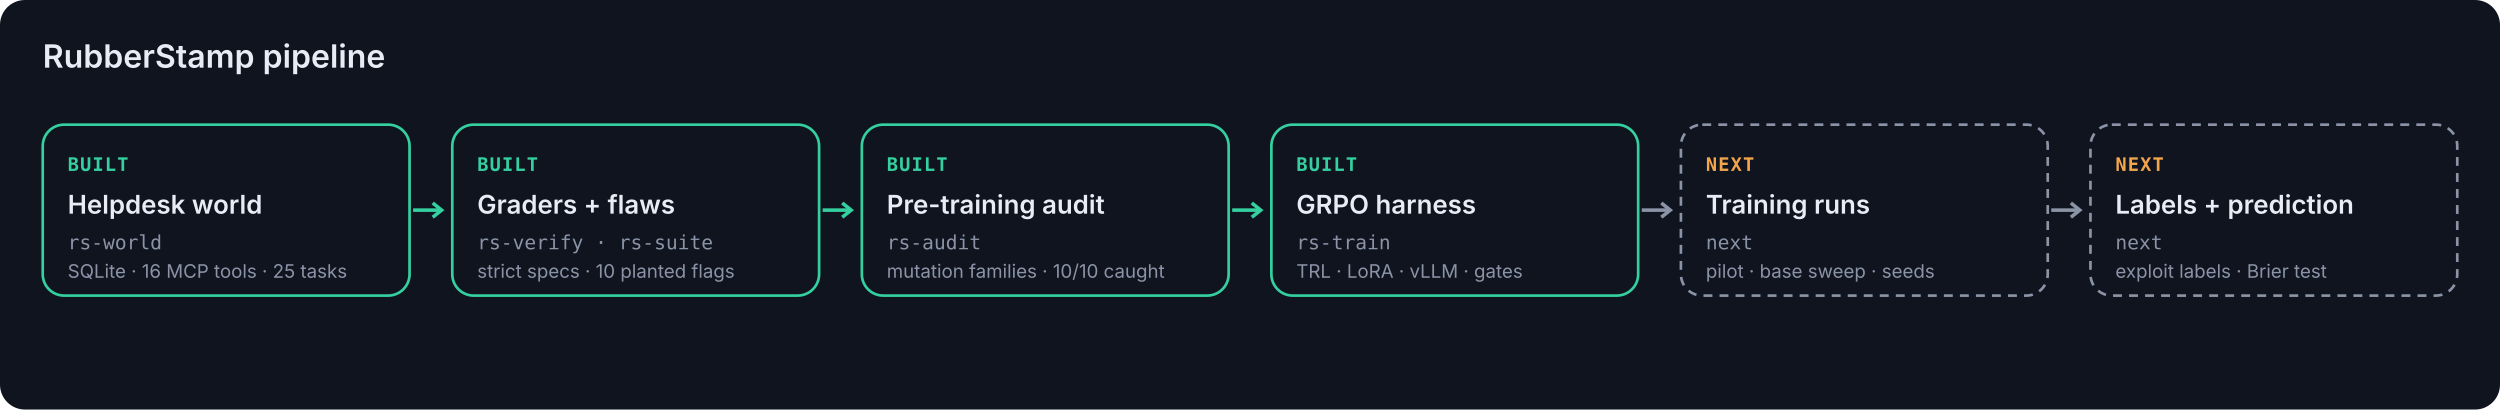
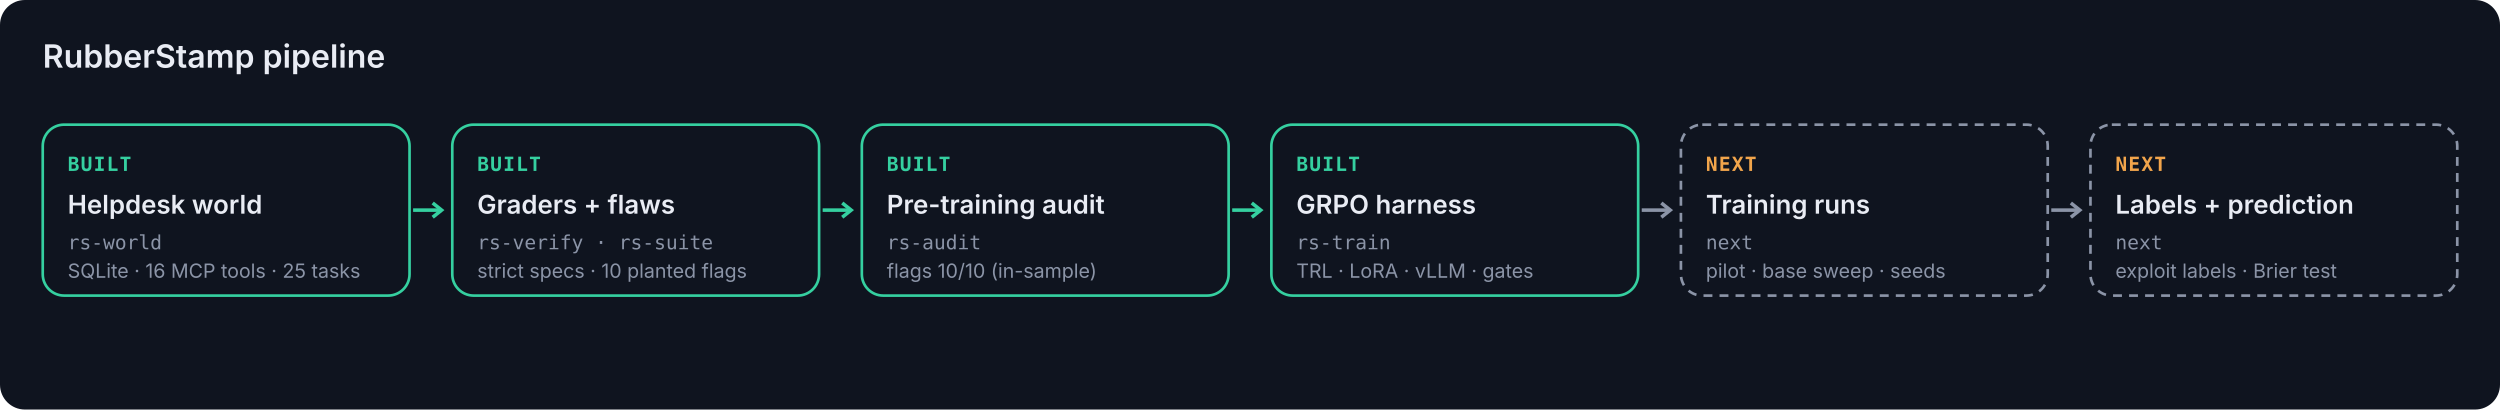
- <svg xmlns="http://www.w3.org/2000/svg" viewBox="0 0 1404 230" width="1404" height="230" role="img" aria-label="RubberStamp pipeline: world, graders, audit, harness built; training runs and analysis next" class="chart" style="max-width:100%;height:auto;font-family:Geist Variable, Geist, Inter, system-ui, sans-serif">
+ <svg xmlns="http://www.w3.org/2000/svg" viewBox="0 0 1404 230" width="1404" height="230" role="img" aria-label="RubberStamp pipeline: world, graders, audit and GRPO harness are built; training runs and the prediction test are next" style="max-width:100%;height:auto;font-family:Geist Variable, Geist, Inter, system-ui, sans-serif">
  <rect width="1404" height="230" rx="14" style="fill:#0f141f" />
  <text x="24" y="38" style="fill:#e9ecf4;font-size:18px;font-weight:600">RubberStamp pipeline</text>
  <rect x="24" y="70" width="206" height="96" rx="12" style="fill:#0f141f;stroke:#35d0a0;stroke-width:1.5" />
-   <text x="38" y="96" style="fill:#35d0a0;font-size:10.5px;font-weight:600;font-family:Geist Mono Variable, Geist Mono, ui-monospace, Menlo, monospace;letter-spacing:.06em">BUILT</text>
+   <text x="38" y="96" style="fill:#35d0a0;font-size:11px;font-weight:600;font-family:Geist Mono Variable, Geist Mono, ui-monospace, Menlo, monospace;letter-spacing:.06em">BUILT</text>
  <text x="38" y="120" style="fill:#e9ecf4;font-size:14.5px;font-weight:600">Helpdesk world</text>
  <text x="38" y="140" style="fill:#8b94a7;font-size:11px;font-family:Geist Mono Variable, Geist Mono, ui-monospace, Menlo, monospace">rs-world</text>
-   <text x="38" y="156" style="fill:#8b94a7;font-size:10.5px">SQLite · 16 MCP tools · 25 tasks</text>
+   <text x="38" y="156" style="fill:#8b94a7;font-size:11px">SQLite · 16 MCP tools · 25 tasks</text>
  <line x1="232" y1="118" x2="248" y2="118" style="stroke:#35d0a0;stroke-width:2" />
  <path d="M243 114 L248 118 L243 122" style="fill:none;stroke:#35d0a0;stroke-width:2" />
  <rect x="254" y="70" width="206" height="96" rx="12" style="fill:#0f141f;stroke:#35d0a0;stroke-width:1.5" />
-   <text x="268" y="96" style="fill:#35d0a0;font-size:10.5px;font-weight:600;font-family:Geist Mono Variable, Geist Mono, ui-monospace, Menlo, monospace;letter-spacing:.06em">BUILT</text>
+   <text x="268" y="96" style="fill:#35d0a0;font-size:11px;font-weight:600;font-family:Geist Mono Variable, Geist Mono, ui-monospace, Menlo, monospace;letter-spacing:.06em">BUILT</text>
  <text x="268" y="120" style="fill:#e9ecf4;font-size:14.5px;font-weight:600">Graders + flaws</text>
  <text x="268" y="140" style="fill:#8b94a7;font-size:11px;font-family:Geist Mono Variable, Geist Mono, ui-monospace, Menlo, monospace">rs-verify · rs-suite</text>
-   <text x="268" y="156" style="fill:#8b94a7;font-size:10.5px">strict specs · 10 planted flags</text>
+   <text x="268" y="156" style="fill:#8b94a7;font-size:11px">strict specs · 10 planted flags</text>
  <line x1="462" y1="118" x2="478" y2="118" style="stroke:#35d0a0;stroke-width:2" />
  <path d="M473 114 L478 118 L473 122" style="fill:none;stroke:#35d0a0;stroke-width:2" />
  <rect x="484" y="70" width="206" height="96" rx="12" style="fill:#0f141f;stroke:#35d0a0;stroke-width:1.5" />
-   <text x="498" y="96" style="fill:#35d0a0;font-size:10.5px;font-weight:600;font-family:Geist Mono Variable, Geist Mono, ui-monospace, Menlo, monospace;letter-spacing:.06em">BUILT</text>
+   <text x="498" y="96" style="fill:#35d0a0;font-size:11px;font-weight:600;font-family:Geist Mono Variable, Geist Mono, ui-monospace, Menlo, monospace;letter-spacing:.06em">BUILT</text>
  <text x="498" y="120" style="fill:#e9ecf4;font-size:14.5px;font-weight:600">Pre-training audit</text>
  <text x="498" y="140" style="fill:#8b94a7;font-size:11px;font-family:Geist Mono Variable, Geist Mono, ui-monospace, Menlo, monospace">rs-audit</text>
-   <text x="498" y="156" style="fill:#8b94a7;font-size:10.5px">mutation families · 10/10 caught</text>
+   <text x="498" y="156" style="fill:#8b94a7;font-size:11px">flags 10/10 (in-sample)</text>
  <line x1="692" y1="118" x2="708" y2="118" style="stroke:#35d0a0;stroke-width:2" />
  <path d="M703 114 L708 118 L703 122" style="fill:none;stroke:#35d0a0;stroke-width:2" />
  <rect x="714" y="70" width="206" height="96" rx="12" style="fill:#0f141f;stroke:#35d0a0;stroke-width:1.5" />
-   <text x="728" y="96" style="fill:#35d0a0;font-size:10.5px;font-weight:600;font-family:Geist Mono Variable, Geist Mono, ui-monospace, Menlo, monospace;letter-spacing:.06em">BUILT</text>
+   <text x="728" y="96" style="fill:#35d0a0;font-size:11px;font-weight:600;font-family:Geist Mono Variable, Geist Mono, ui-monospace, Menlo, monospace;letter-spacing:.06em">BUILT</text>
  <text x="728" y="120" style="fill:#e9ecf4;font-size:14.5px;font-weight:600">GRPO harness</text>
  <text x="728" y="140" style="fill:#8b94a7;font-size:11px;font-family:Geist Mono Variable, Geist Mono, ui-monospace, Menlo, monospace">rs-train</text>
-   <text x="728" y="156" style="fill:#8b94a7;font-size:10.5px">TRL · LoRA · vLLM · gates</text>
+   <text x="728" y="156" style="fill:#8b94a7;font-size:11px">TRL · LoRA · vLLM · gates</text>
  <line x1="922" y1="118" x2="938" y2="118" style="stroke:#8b94a7;stroke-width:2" />
  <path d="M933 114 L938 118 L933 122" style="fill:none;stroke:#8b94a7;stroke-width:2" />
  <rect x="944" y="70" width="206" height="96" rx="12" style="fill:#0f141f;stroke:#8b94a7;stroke-width:1.5;stroke-dasharray:5 4" />
-   <text x="958" y="96" style="fill:#f2a54b;font-size:10.5px;font-weight:600;font-family:Geist Mono Variable, Geist Mono, ui-monospace, Menlo, monospace;letter-spacing:.06em">NEXT</text>
+   <text x="958" y="96" style="fill:#f2a54b;font-size:11px;font-weight:600;font-family:Geist Mono Variable, Geist Mono, ui-monospace, Menlo, monospace;letter-spacing:.06em">NEXT</text>
  <text x="958" y="120" style="fill:#e9ecf4;font-size:14.5px;font-weight:600">Training runs</text>
  <text x="958" y="140" style="fill:#8b94a7;font-size:11px;font-family:Geist Mono Variable, Geist Mono, ui-monospace, Menlo, monospace">next</text>
-   <text x="958" y="156" style="fill:#8b94a7;font-size:10.5px">pilot · base sweep · seeds</text>
+   <text x="958" y="156" style="fill:#8b94a7;font-size:11px">pilot · base sweep · seeds</text>
  <line x1="1152" y1="118" x2="1168" y2="118" style="stroke:#8b94a7;stroke-width:2" />
  <path d="M1163 114 L1168 118 L1163 122" style="fill:none;stroke:#8b94a7;stroke-width:2" />
  <rect x="1174" y="70" width="206" height="96" rx="12" style="fill:#0f141f;stroke:#8b94a7;stroke-width:1.5;stroke-dasharray:5 4" />
-   <text x="1188" y="96" style="fill:#f2a54b;font-size:10.5px;font-weight:600;font-family:Geist Mono Variable, Geist Mono, ui-monospace, Menlo, monospace;letter-spacing:.06em">NEXT</text>
+   <text x="1188" y="96" style="fill:#f2a54b;font-size:11px;font-weight:600;font-family:Geist Mono Variable, Geist Mono, ui-monospace, Menlo, monospace;letter-spacing:.06em">NEXT</text>
  <text x="1188" y="120" style="fill:#e9ecf4;font-size:14.5px;font-weight:600">Labels + prediction</text>
  <text x="1188" y="140" style="fill:#8b94a7;font-size:11px;font-family:Geist Mono Variable, Geist Mono, ui-monospace, Menlo, monospace">next</text>
-   <text x="1188" y="156" style="fill:#8b94a7;font-size:10.5px">exploit labels · Brier test</text>
+   <text x="1188" y="156" style="fill:#8b94a7;font-size:11px">exploit labels · Brier test</text>
</svg>
